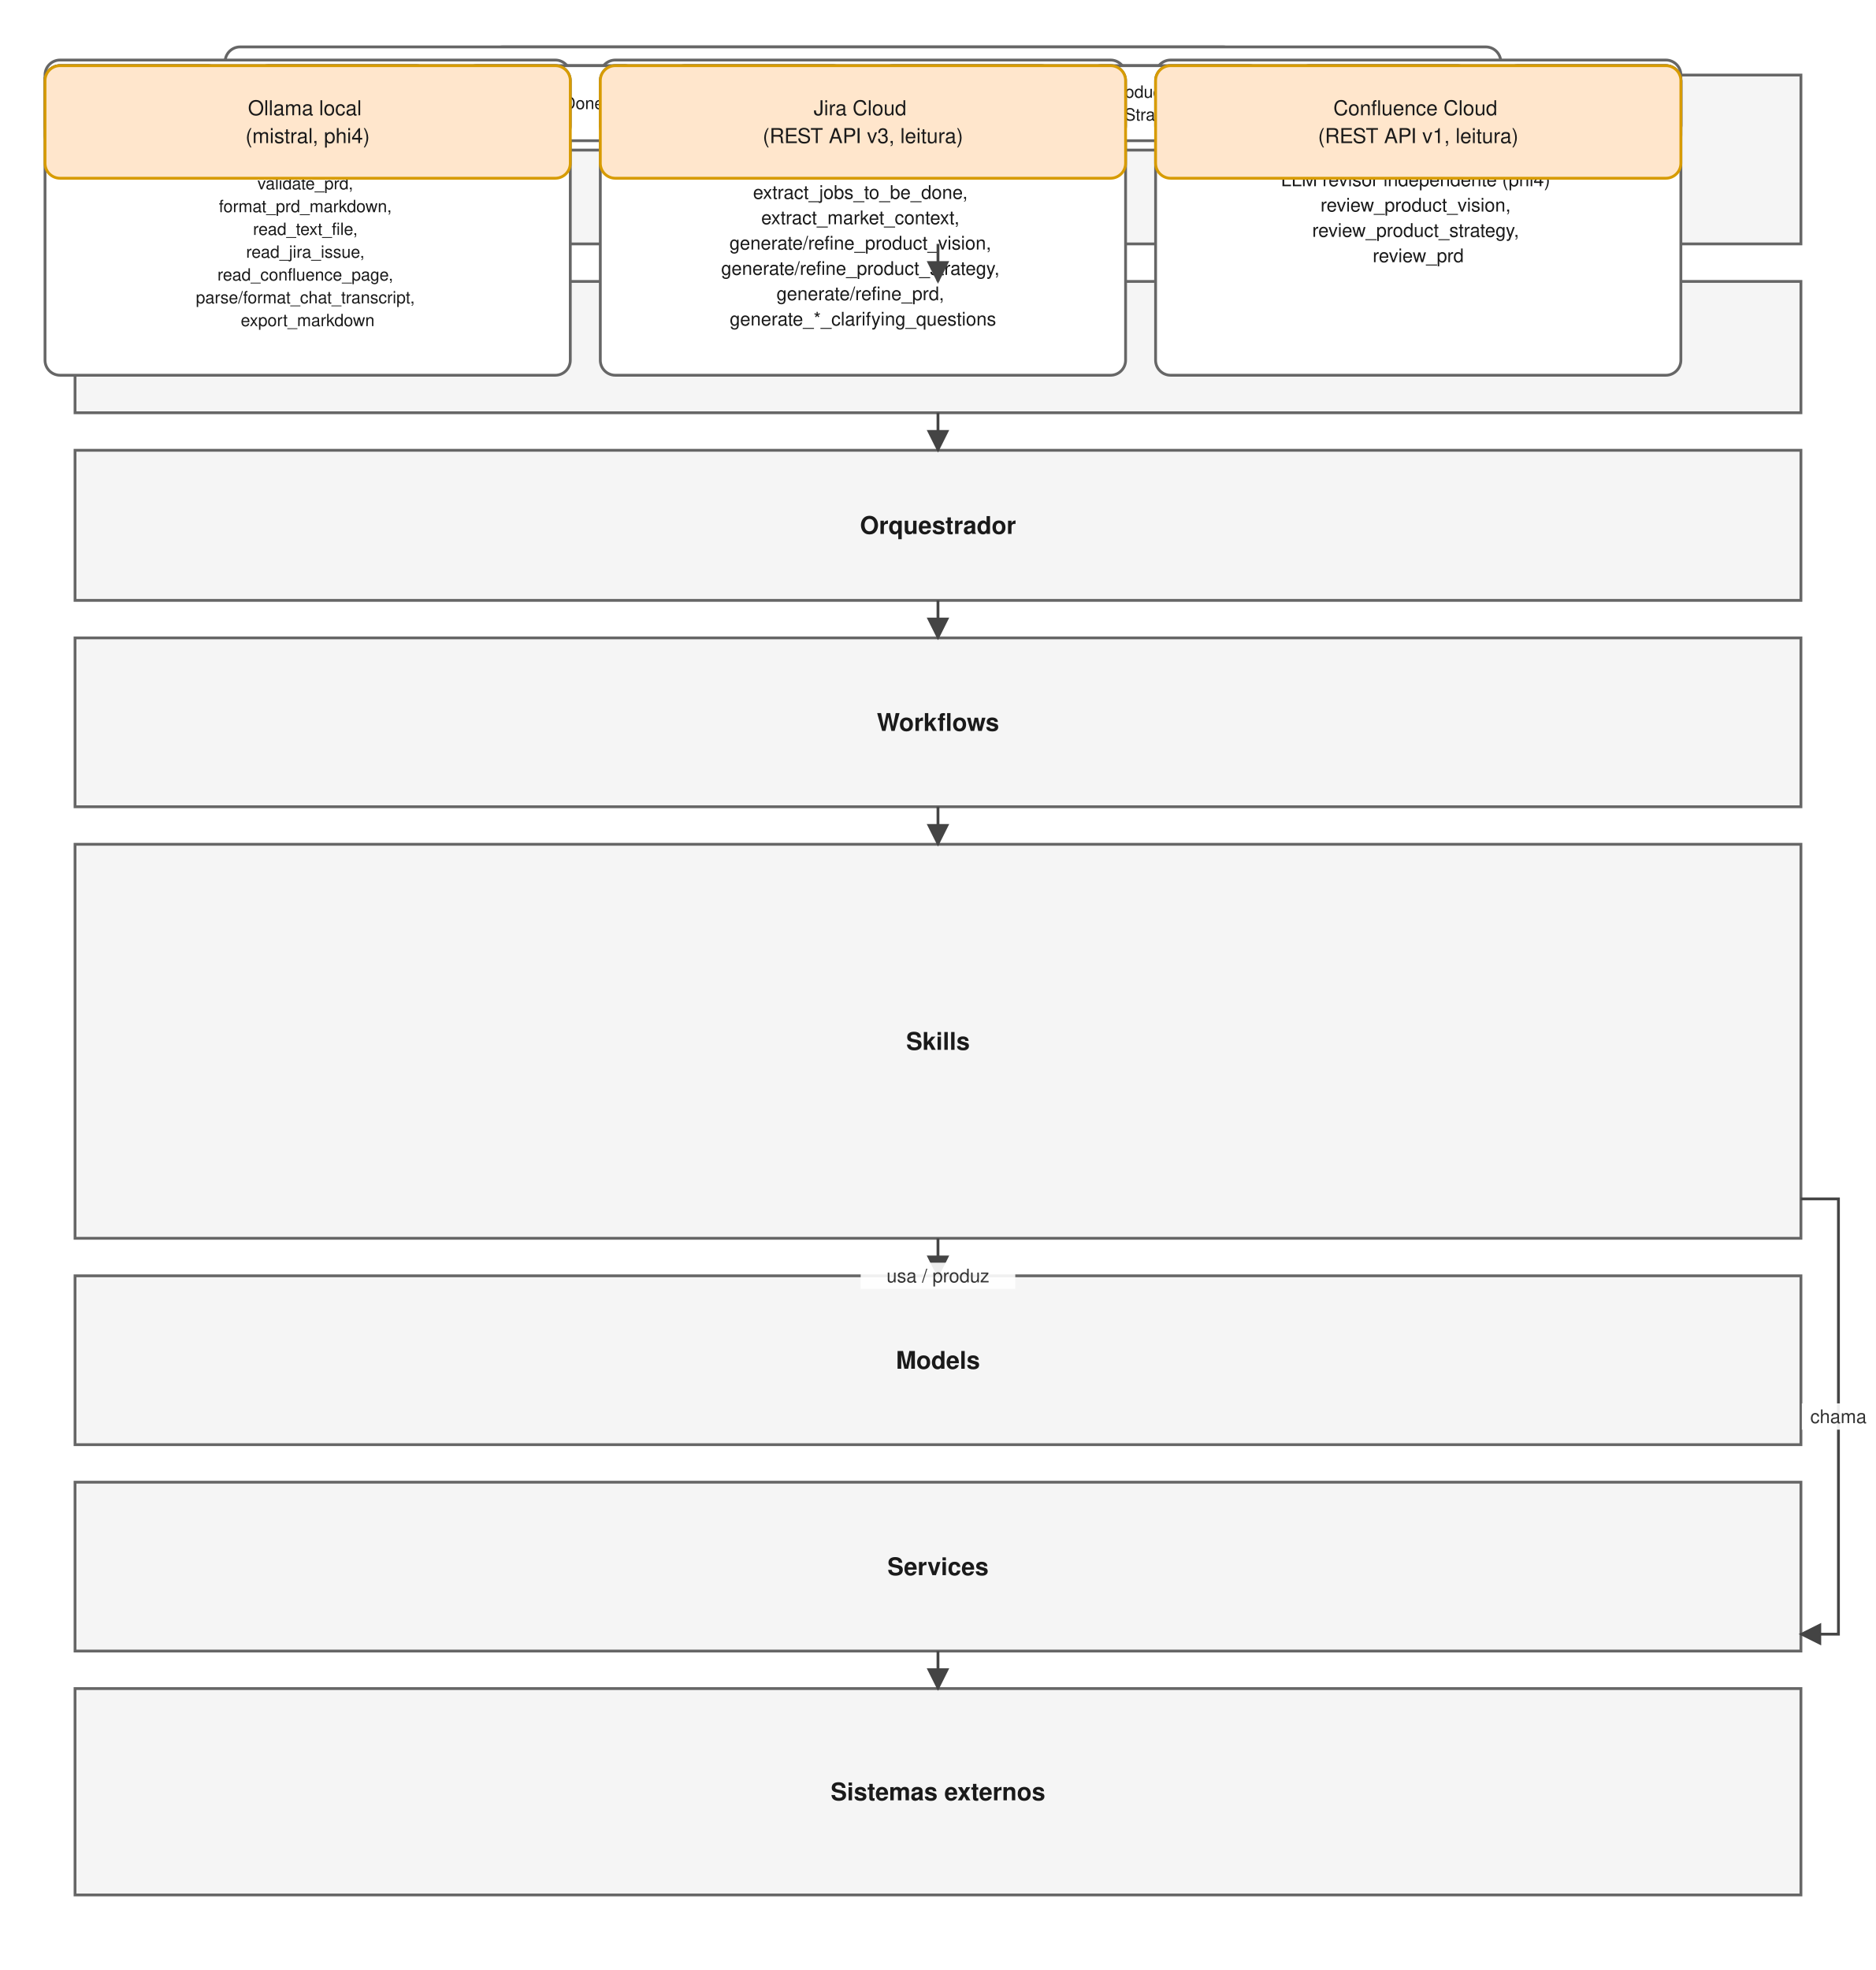
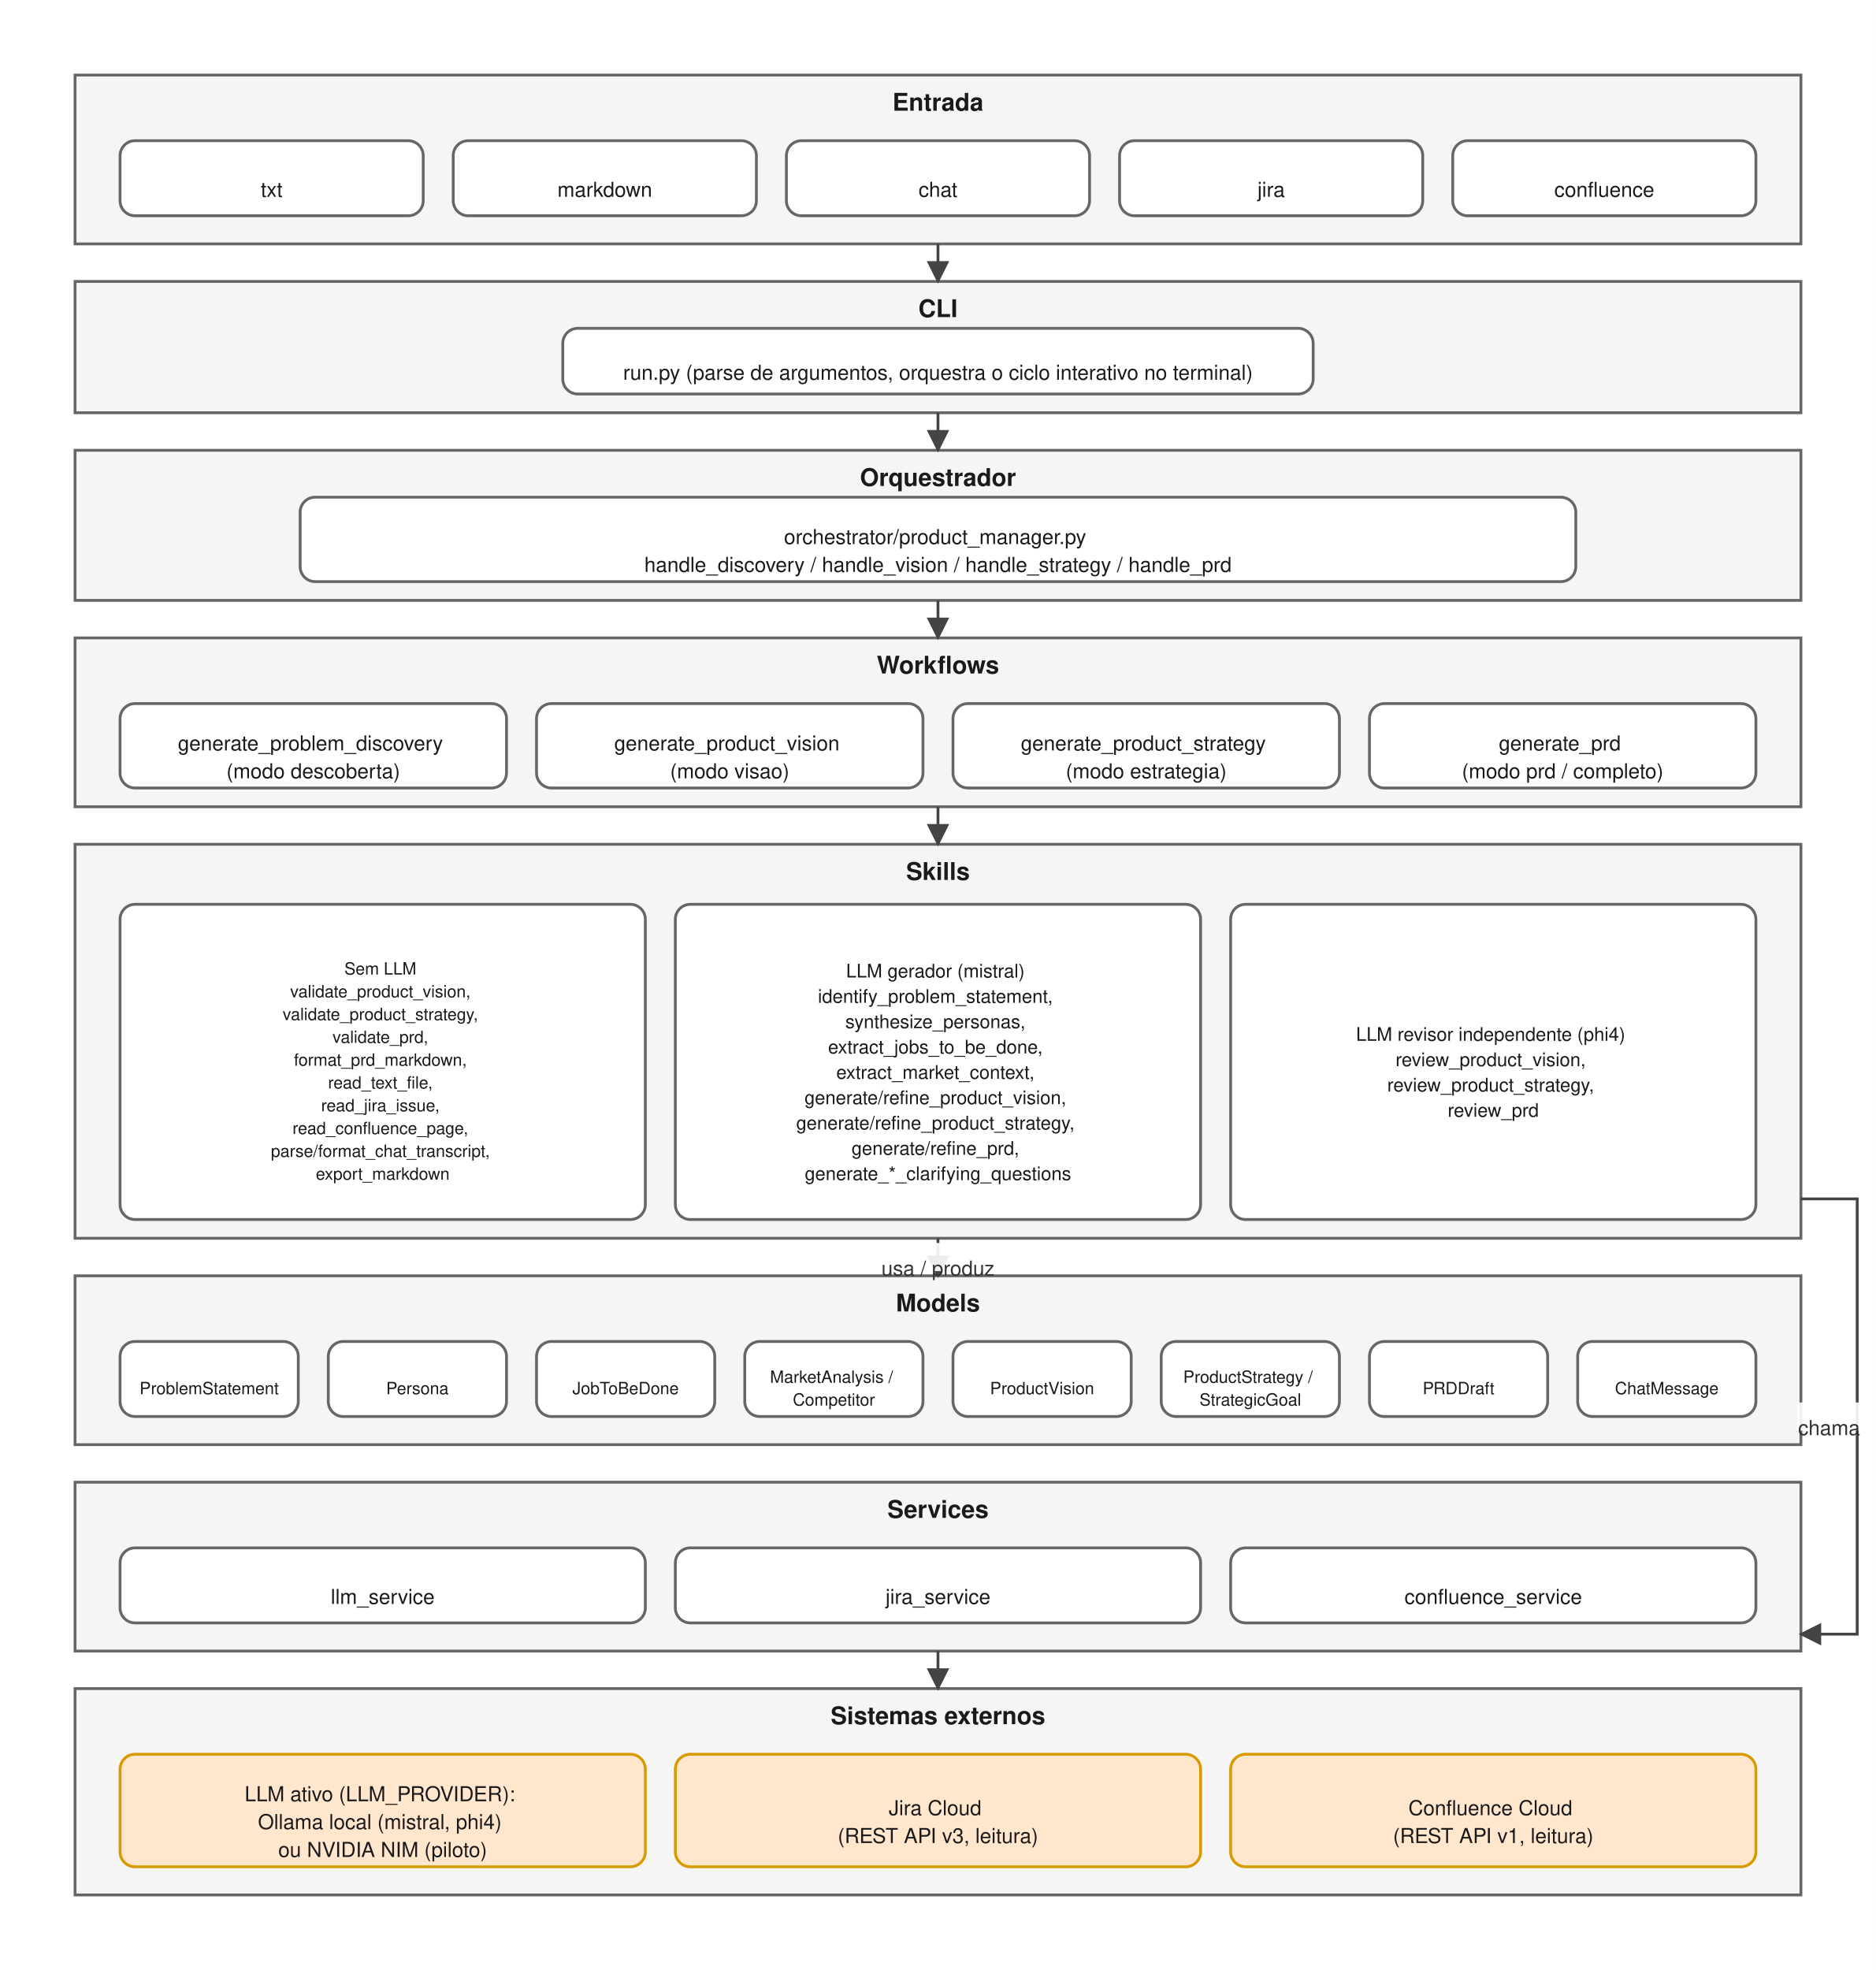
<svg xmlns="http://www.w3.org/2000/svg" viewBox="0 0 1000 1050" width="1000" height="1050">
  <rect x="0" y="0" width="1000" height="1050" fill="#ffffff" />
  <defs>
    <marker id="arrow" viewBox="0 0 10 10" refX="9" refY="5" markerWidth="8" markerHeight="8" orient="auto-start-reverse">
      <path d="M0,0 L10,5 L0,10 z" fill="#444444" />
    </marker>
  </defs>
-   <rect x="40" y="40" width="920" height="90" rx="0" ry="0" fill="#f5f5f5" stroke="#666666" stroke-width="1.5" />
-   <text x="500.0" y="89.55" text-anchor="middle" font-size="13" font-weight="bold" font-family="Helvetica,Arial,sans-serif" fill="#1a1a1a">
-     <tspan x="500.0" dy="0">Entrada</tspan>
+   <rect x="40.0" y="40.0" width="920.0" height="90.0" rx="0" ry="0" fill="#f5f5f5" stroke="#666666" stroke-width="1.5" />
+   <rect x="64.0" y="75.0" width="161.6" height="40.0" rx="8" ry="8" fill="#ffffff" stroke="#666666" stroke-width="1.5" />
+   <rect x="241.6" y="75.0" width="161.6" height="40.0" rx="8" ry="8" fill="#ffffff" stroke="#666666" stroke-width="1.5" />
+   <rect x="419.2" y="75.0" width="161.6" height="40.0" rx="8" ry="8" fill="#ffffff" stroke="#666666" stroke-width="1.5" />
+   <rect x="596.8" y="75.0" width="161.6" height="40.0" rx="8" ry="8" fill="#ffffff" stroke="#666666" stroke-width="1.5" />
+   <rect x="774.4" y="75.0" width="161.6" height="40.0" rx="8" ry="8" fill="#ffffff" stroke="#666666" stroke-width="1.5" />
+   <rect x="40.0" y="150.0" width="920.0" height="70.0" rx="0" ry="0" fill="#f5f5f5" stroke="#666666" stroke-width="1.5" />
+   <rect x="300.0" y="175.0" width="400.0" height="35.0" rx="8" ry="8" fill="#ffffff" stroke="#666666" stroke-width="1.5" />
+   <rect x="40.0" y="240.0" width="920.0" height="80.0" rx="0" ry="0" fill="#f5f5f5" stroke="#666666" stroke-width="1.5" />
+   <rect x="160.0" y="265.0" width="680.0" height="45.0" rx="8" ry="8" fill="#ffffff" stroke="#666666" stroke-width="1.5" />
+   <rect x="40.0" y="340.0" width="920.0" height="90.0" rx="0" ry="0" fill="#f5f5f5" stroke="#666666" stroke-width="1.5" />
+   <rect x="64.0" y="375.0" width="206.0" height="45.0" rx="8" ry="8" fill="#ffffff" stroke="#666666" stroke-width="1.5" />
+   <rect x="286.0" y="375.0" width="206.0" height="45.0" rx="8" ry="8" fill="#ffffff" stroke="#666666" stroke-width="1.5" />
+   <rect x="508.0" y="375.0" width="206.0" height="45.0" rx="8" ry="8" fill="#ffffff" stroke="#666666" stroke-width="1.5" />
+   <rect x="730.0" y="375.0" width="206.0" height="45.0" rx="8" ry="8" fill="#ffffff" stroke="#666666" stroke-width="1.5" />
+   <rect x="40.0" y="450.0" width="920.0" height="210.0" rx="0" ry="0" fill="#f5f5f5" stroke="#666666" stroke-width="1.5" />
+   <rect x="64.0" y="482.0" width="280.0" height="168.0" rx="8" ry="8" fill="#ffffff" stroke="#666666" stroke-width="1.5" />
+   <rect x="360.0" y="482.0" width="280.0" height="168.0" rx="8" ry="8" fill="#ffffff" stroke="#666666" stroke-width="1.5" />
+   <rect x="656.0" y="482.0" width="280.0" height="168.0" rx="8" ry="8" fill="#ffffff" stroke="#666666" stroke-width="1.5" />
+   <rect x="40.0" y="680.0" width="920.0" height="90.0" rx="0" ry="0" fill="#f5f5f5" stroke="#666666" stroke-width="1.5" />
+   <rect x="64.0" y="715.0" width="95.0" height="40.0" rx="8" ry="8" fill="#ffffff" stroke="#666666" stroke-width="1.5" />
+   <rect x="175.0" y="715.0" width="95.0" height="40.0" rx="8" ry="8" fill="#ffffff" stroke="#666666" stroke-width="1.5" />
+   <rect x="286.0" y="715.0" width="95.0" height="40.0" rx="8" ry="8" fill="#ffffff" stroke="#666666" stroke-width="1.5" />
+   <rect x="397.0" y="715.0" width="95.0" height="40.0" rx="8" ry="8" fill="#ffffff" stroke="#666666" stroke-width="1.5" />
+   <rect x="508.0" y="715.0" width="95.0" height="40.0" rx="8" ry="8" fill="#ffffff" stroke="#666666" stroke-width="1.5" />
+   <rect x="619.0" y="715.0" width="95.0" height="40.0" rx="8" ry="8" fill="#ffffff" stroke="#666666" stroke-width="1.5" />
+   <rect x="730.0" y="715.0" width="95.0" height="40.0" rx="8" ry="8" fill="#ffffff" stroke="#666666" stroke-width="1.5" />
+   <rect x="841.0" y="715.0" width="95.0" height="40.0" rx="8" ry="8" fill="#ffffff" stroke="#666666" stroke-width="1.5" />
+   <rect x="40.0" y="790.0" width="920.0" height="90.0" rx="0" ry="0" fill="#f5f5f5" stroke="#666666" stroke-width="1.5" />
+   <rect x="64.0" y="825.0" width="280.0" height="40.0" rx="8" ry="8" fill="#ffffff" stroke="#666666" stroke-width="1.5" />
+   <rect x="360.0" y="825.0" width="280.0" height="40.0" rx="8" ry="8" fill="#ffffff" stroke="#666666" stroke-width="1.5" />
+   <rect x="656.0" y="825.0" width="280.0" height="40.0" rx="8" ry="8" fill="#ffffff" stroke="#666666" stroke-width="1.5" />
+   <rect x="40.0" y="900.0" width="920.0" height="110.0" rx="0" ry="0" fill="#f5f5f5" stroke="#666666" stroke-width="1.5" />
+   <rect x="64.0" y="935.0" width="280.0" height="60.0" rx="8" ry="8" fill="#ffe6cc" stroke="#d79b00" stroke-width="1.5" />
+   <rect x="360.0" y="935.0" width="280.0" height="60.0" rx="8" ry="8" fill="#ffe6cc" stroke="#d79b00" stroke-width="1.5" />
+   <rect x="656.0" y="935.0" width="280.0" height="60.0" rx="8" ry="8" fill="#ffe6cc" stroke="#d79b00" stroke-width="1.5" />
+   <text x="500.0" y="59.00" text-anchor="middle" font-size="13" font-weight="bold" font-family="Helvetica,Arial,sans-serif" fill="#1a1a1a">Entrada</text>
+   <text x="144.8" y="104.90" text-anchor="middle" font-size="11" font-family="Helvetica,Arial,sans-serif" fill="#1a1a1a">
+     <tspan x="144.8" dy="0.00">txt</tspan>
  </text>
-   <rect x="24.0" y="35" width="161.6" height="40" rx="8" ry="8" fill="#ffffff" stroke="#666666" stroke-width="1.5" />
-   <text x="104.8" y="58.85" text-anchor="middle" font-size="11" font-family="Helvetica,Arial,sans-serif" fill="#1a1a1a">
-     <tspan x="104.8" dy="0">txt</tspan>
+   <text x="322.4" y="104.90" text-anchor="middle" font-size="11" font-family="Helvetica,Arial,sans-serif" fill="#1a1a1a">
+     <tspan x="322.4" dy="0.00">markdown</tspan>
  </text>
-   <rect x="201.6" y="35" width="161.6" height="40" rx="8" ry="8" fill="#ffffff" stroke="#666666" stroke-width="1.5" />
-   <text x="282.4" y="58.85" text-anchor="middle" font-size="11" font-family="Helvetica,Arial,sans-serif" fill="#1a1a1a">
-     <tspan x="282.4" dy="0">markdown</tspan>
+   <text x="500.0" y="104.90" text-anchor="middle" font-size="11" font-family="Helvetica,Arial,sans-serif" fill="#1a1a1a">
+     <tspan x="500.0" dy="0.00">chat</tspan>
  </text>
-   <rect x="379.2" y="35" width="161.6" height="40" rx="8" ry="8" fill="#ffffff" stroke="#666666" stroke-width="1.5" />
-   <text x="460.0" y="58.85" text-anchor="middle" font-size="11" font-family="Helvetica,Arial,sans-serif" fill="#1a1a1a">
-     <tspan x="460.0" dy="0">chat</tspan>
+   <text x="677.6" y="104.90" text-anchor="middle" font-size="11" font-family="Helvetica,Arial,sans-serif" fill="#1a1a1a">
+     <tspan x="677.6" dy="0.00">jira</tspan>
  </text>
-   <rect x="556.8" y="35" width="161.6" height="40" rx="8" ry="8" fill="#ffffff" stroke="#666666" stroke-width="1.5" />
-   <text x="637.6" y="58.85" text-anchor="middle" font-size="11" font-family="Helvetica,Arial,sans-serif" fill="#1a1a1a">
-     <tspan x="637.6" dy="0">jira</tspan>
+   <text x="855.2" y="104.90" text-anchor="middle" font-size="11" font-family="Helvetica,Arial,sans-serif" fill="#1a1a1a">
+     <tspan x="855.2" dy="0.00">confluence</tspan>
  </text>
-   <rect x="734.4" y="35" width="161.6" height="40" rx="8" ry="8" fill="#ffffff" stroke="#666666" stroke-width="1.5" />
-   <text x="815.2" y="58.85" text-anchor="middle" font-size="11" font-family="Helvetica,Arial,sans-serif" fill="#1a1a1a">
-     <tspan x="815.2" dy="0">confluence</tspan>
+   <text x="500.0" y="169.00" text-anchor="middle" font-size="13" font-weight="bold" font-family="Helvetica,Arial,sans-serif" fill="#1a1a1a">CLI</text>
+   <text x="500.0" y="202.40" text-anchor="middle" font-size="11" font-family="Helvetica,Arial,sans-serif" fill="#1a1a1a">
+     <tspan x="500.0" dy="0.00">run.py (parse de argumentos, orquestra o ciclo interativo no terminal)</tspan>
  </text>
-   <rect x="40" y="150" width="920" height="70" rx="0" ry="0" fill="#f5f5f5" stroke="#666666" stroke-width="1.5" />
-   <text x="500.0" y="189.55" text-anchor="middle" font-size="13" font-weight="bold" font-family="Helvetica,Arial,sans-serif" fill="#1a1a1a">
-     <tspan x="500.0" dy="0">CLI</tspan>
+   <text x="500.0" y="259.00" text-anchor="middle" font-size="13" font-weight="bold" font-family="Helvetica,Arial,sans-serif" fill="#1a1a1a">Orquestrador</text>
+   <text x="500.0" y="289.97" text-anchor="middle" font-size="11" font-family="Helvetica,Arial,sans-serif" fill="#1a1a1a">
+     <tspan x="500.0" dy="0.00">orchestrator/product_manager.py</tspan>
+     <tspan x="500.0" dy="14.85">handle_discovery / handle_vision / handle_strategy / handle_prd</tspan>
  </text>
-   <rect x="260" y="25" width="400" height="35" rx="8" ry="8" fill="#ffffff" stroke="#666666" stroke-width="1.5" />
-   <text x="460.0" y="46.35" text-anchor="middle" font-size="11" font-family="Helvetica,Arial,sans-serif" fill="#1a1a1a">
-     <tspan x="460.0" dy="0">run.py (parse de argumentos, orquestra o ciclo interativo no terminal)</tspan>
+   <text x="500.0" y="359.00" text-anchor="middle" font-size="13" font-weight="bold" font-family="Helvetica,Arial,sans-serif" fill="#1a1a1a">Workflows</text>
+   <text x="167.0" y="399.97" text-anchor="middle" font-size="11" font-family="Helvetica,Arial,sans-serif" fill="#1a1a1a">
+     <tspan x="167.0" dy="0.00">generate_problem_discovery</tspan>
+     <tspan x="167.0" dy="14.85">(modo descoberta)</tspan>
  </text>
-   <rect x="40" y="240" width="920" height="80" rx="0" ry="0" fill="#f5f5f5" stroke="#666666" stroke-width="1.5" />
-   <text x="500.0" y="284.55" text-anchor="middle" font-size="13" font-weight="bold" font-family="Helvetica,Arial,sans-serif" fill="#1a1a1a">
-     <tspan x="500.0" dy="0">Orquestrador</tspan>
+   <text x="389.0" y="399.97" text-anchor="middle" font-size="11" font-family="Helvetica,Arial,sans-serif" fill="#1a1a1a">
+     <tspan x="389.0" dy="0.00">generate_product_vision</tspan>
+     <tspan x="389.0" dy="14.85">(modo visao)</tspan>
  </text>
-   <rect x="120" y="25" width="680" height="45" rx="8" ry="8" fill="#ffffff" stroke="#666666" stroke-width="1.5" />
-   <text x="460.0" y="43.925" text-anchor="middle" font-size="11" font-family="Helvetica,Arial,sans-serif" fill="#1a1a1a">
-     <tspan x="460.0" dy="0">orchestrator/product_manager.py</tspan>
-     <tspan x="460.0" dy="14.85">handle_discovery / handle_vision / handle_strategy / handle_prd</tspan>
+   <text x="611.0" y="399.97" text-anchor="middle" font-size="11" font-family="Helvetica,Arial,sans-serif" fill="#1a1a1a">
+     <tspan x="611.0" dy="0.00">generate_product_strategy</tspan>
+     <tspan x="611.0" dy="14.85">(modo estrategia)</tspan>
  </text>
-   <rect x="40" y="340" width="920" height="90" rx="0" ry="0" fill="#f5f5f5" stroke="#666666" stroke-width="1.5" />
-   <text x="500.0" y="389.55" text-anchor="middle" font-size="13" font-weight="bold" font-family="Helvetica,Arial,sans-serif" fill="#1a1a1a">
-     <tspan x="500.0" dy="0">Workflows</tspan>
+   <text x="833.0" y="399.97" text-anchor="middle" font-size="11" font-family="Helvetica,Arial,sans-serif" fill="#1a1a1a">
+     <tspan x="833.0" dy="0.00">generate_prd</tspan>
+     <tspan x="833.0" dy="14.85">(modo prd / completo)</tspan>
  </text>
-   <rect x="24.0" y="35" width="206.0" height="45" rx="8" ry="8" fill="#ffffff" stroke="#666666" stroke-width="1.5" />
-   <text x="127.0" y="53.925" text-anchor="middle" font-size="11" font-family="Helvetica,Arial,sans-serif" fill="#1a1a1a">
-     <tspan x="127.0" dy="0">generate_problem_discovery</tspan>
-     <tspan x="127.0" dy="14.85">(modo descoberta)</tspan>
+   <text x="500.0" y="469.00" text-anchor="middle" font-size="13" font-weight="bold" font-family="Helvetica,Arial,sans-serif" fill="#1a1a1a">Skills</text>
+   <text x="204.0" y="519.42" text-anchor="middle" font-size="9" font-family="Helvetica,Arial,sans-serif" fill="#1a1a1a">
+     <tspan x="204.0" dy="0.00">Sem LLM</tspan>
+     <tspan x="204.0" dy="12.15">validate_product_vision,</tspan>
+     <tspan x="204.0" dy="12.15">validate_product_strategy,</tspan>
+     <tspan x="204.0" dy="12.15">validate_prd,</tspan>
+     <tspan x="204.0" dy="12.15">format_prd_markdown,</tspan>
+     <tspan x="204.0" dy="12.15">read_text_file,</tspan>
+     <tspan x="204.0" dy="12.15">read_jira_issue,</tspan>
+     <tspan x="204.0" dy="12.15">read_confluence_page,</tspan>
+     <tspan x="204.0" dy="12.15">parse/format_chat_transcript,</tspan>
+     <tspan x="204.0" dy="12.15">export_markdown</tspan>
  </text>
-   <rect x="246.0" y="35" width="206.0" height="45" rx="8" ry="8" fill="#ffffff" stroke="#666666" stroke-width="1.5" />
-   <text x="349.0" y="53.925" text-anchor="middle" font-size="11" font-family="Helvetica,Arial,sans-serif" fill="#1a1a1a">
-     <tspan x="349.0" dy="0">generate_product_vision</tspan>
-     <tspan x="349.0" dy="14.85">(modo visao)</tspan>
+   <text x="500.0" y="521.00" text-anchor="middle" font-size="10" font-family="Helvetica,Arial,sans-serif" fill="#1a1a1a">
+     <tspan x="500.0" dy="0.00">LLM gerador (mistral)</tspan>
+     <tspan x="500.0" dy="13.50">identify_problem_statement,</tspan>
+     <tspan x="500.0" dy="13.50">synthesize_personas,</tspan>
+     <tspan x="500.0" dy="13.50">extract_jobs_to_be_done,</tspan>
+     <tspan x="500.0" dy="13.50">extract_market_context,</tspan>
+     <tspan x="500.0" dy="13.50">generate/refine_product_vision,</tspan>
+     <tspan x="500.0" dy="13.50">generate/refine_product_strategy,</tspan>
+     <tspan x="500.0" dy="13.50">generate/refine_prd,</tspan>
+     <tspan x="500.0" dy="13.50">generate_*_clarifying_questions</tspan>
  </text>
-   <rect x="468.0" y="35" width="206.0" height="45" rx="8" ry="8" fill="#ffffff" stroke="#666666" stroke-width="1.5" />
-   <text x="571.0" y="53.925" text-anchor="middle" font-size="11" font-family="Helvetica,Arial,sans-serif" fill="#1a1a1a">
-     <tspan x="571.0" dy="0">generate_product_strategy</tspan>
-     <tspan x="571.0" dy="14.85">(modo estrategia)</tspan>
+   <text x="796.0" y="554.75" text-anchor="middle" font-size="10" font-family="Helvetica,Arial,sans-serif" fill="#1a1a1a">
+     <tspan x="796.0" dy="0.00">LLM revisor independente (phi4)</tspan>
+     <tspan x="796.0" dy="13.50">review_product_vision,</tspan>
+     <tspan x="796.0" dy="13.50">review_product_strategy,</tspan>
+     <tspan x="796.0" dy="13.50">review_prd</tspan>
  </text>
-   <rect x="690.0" y="35" width="206.0" height="45" rx="8" ry="8" fill="#ffffff" stroke="#666666" stroke-width="1.5" />
-   <text x="793.0" y="53.925" text-anchor="middle" font-size="11" font-family="Helvetica,Arial,sans-serif" fill="#1a1a1a">
-     <tspan x="793.0" dy="0">generate_prd</tspan>
-     <tspan x="793.0" dy="14.85">(modo prd / completo)</tspan>
+   <text x="500.0" y="699.00" text-anchor="middle" font-size="13" font-weight="bold" font-family="Helvetica,Arial,sans-serif" fill="#1a1a1a">Models</text>
+   <text x="111.5" y="743.10" text-anchor="middle" font-size="9" font-family="Helvetica,Arial,sans-serif" fill="#1a1a1a">
+     <tspan x="111.5" dy="0.00">ProblemStatement</tspan>
  </text>
-   <rect x="40" y="450" width="920" height="210" rx="0" ry="0" fill="#f5f5f5" stroke="#666666" stroke-width="1.5" />
-   <text x="500.0" y="559.55" text-anchor="middle" font-size="13" font-weight="bold" font-family="Helvetica,Arial,sans-serif" fill="#1a1a1a">
-     <tspan x="500.0" dy="0">Skills</tspan>
+   <text x="222.5" y="743.10" text-anchor="middle" font-size="9" font-family="Helvetica,Arial,sans-serif" fill="#1a1a1a">
+     <tspan x="222.5" dy="0.00">Persona</tspan>
  </text>
-   <rect x="24" y="32" width="280" height="168" rx="8" ry="8" fill="#ffffff" stroke="#666666" stroke-width="1.5" />
-   <text x="164.0" y="64.475" text-anchor="middle" font-size="9" font-family="Helvetica,Arial,sans-serif" fill="#1a1a1a">
-     <tspan x="164.0" dy="0">Sem LLM</tspan>
-     <tspan x="164.0" dy="12.15">validate_product_vision,</tspan>
-     <tspan x="164.0" dy="12.15">validate_product_strategy,</tspan>
-     <tspan x="164.0" dy="12.15">validate_prd,</tspan>
-     <tspan x="164.0" dy="12.15">format_prd_markdown,</tspan>
-     <tspan x="164.0" dy="12.15">read_text_file,</tspan>
-     <tspan x="164.0" dy="12.15">read_jira_issue,</tspan>
-     <tspan x="164.0" dy="12.15">read_confluence_page,</tspan>
-     <tspan x="164.0" dy="12.15">parse/format_chat_transcript,</tspan>
-     <tspan x="164.0" dy="12.15">export_markdown</tspan>
+   <text x="333.5" y="743.10" text-anchor="middle" font-size="9" font-family="Helvetica,Arial,sans-serif" fill="#1a1a1a">
+     <tspan x="333.5" dy="0.00">JobToBeDone</tspan>
  </text>
-   <rect x="320" y="32" width="280" height="168" rx="8" ry="8" fill="#ffffff" stroke="#666666" stroke-width="1.5" />
-   <text x="460.0" y="65.5" text-anchor="middle" font-size="10" font-family="Helvetica,Arial,sans-serif" fill="#1a1a1a">
-     <tspan x="460.0" dy="0">LLM gerador (mistral)</tspan>
-     <tspan x="460.0" dy="13.5">identify_problem_statement,</tspan>
-     <tspan x="460.0" dy="13.5">synthesize_personas,</tspan>
-     <tspan x="460.0" dy="13.5">extract_jobs_to_be_done,</tspan>
-     <tspan x="460.0" dy="13.5">extract_market_context,</tspan>
-     <tspan x="460.0" dy="13.5">generate/refine_product_vision,</tspan>
-     <tspan x="460.0" dy="13.5">generate/refine_product_strategy,</tspan>
-     <tspan x="460.0" dy="13.5">generate/refine_prd,</tspan>
-     <tspan x="460.0" dy="13.5">generate_*_clarifying_questions</tspan>
+   <text x="444.5" y="737.02" text-anchor="middle" font-size="9" font-family="Helvetica,Arial,sans-serif" fill="#1a1a1a">
+     <tspan x="444.5" dy="0.00">MarketAnalysis /</tspan>
+     <tspan x="444.5" dy="12.15">Competitor</tspan>
  </text>
-   <rect x="616" y="32" width="280" height="168" rx="8" ry="8" fill="#ffffff" stroke="#666666" stroke-width="1.5" />
-   <text x="756.0" y="99.25" text-anchor="middle" font-size="10" font-family="Helvetica,Arial,sans-serif" fill="#1a1a1a">
-     <tspan x="756.0" dy="0">LLM revisor independente (phi4)</tspan>
-     <tspan x="756.0" dy="13.5">review_product_vision,</tspan>
-     <tspan x="756.0" dy="13.5">review_product_strategy,</tspan>
-     <tspan x="756.0" dy="13.5">review_prd</tspan>
+   <text x="555.5" y="743.10" text-anchor="middle" font-size="9" font-family="Helvetica,Arial,sans-serif" fill="#1a1a1a">
+     <tspan x="555.5" dy="0.00">ProductVision</tspan>
  </text>
-   <rect x="40" y="680" width="920" height="90" rx="0" ry="0" fill="#f5f5f5" stroke="#666666" stroke-width="1.5" />
-   <text x="500.0" y="729.55" text-anchor="middle" font-size="13" font-weight="bold" font-family="Helvetica,Arial,sans-serif" fill="#1a1a1a">
-     <tspan x="500.0" dy="0">Models</tspan>
+   <text x="666.5" y="737.02" text-anchor="middle" font-size="9" font-family="Helvetica,Arial,sans-serif" fill="#1a1a1a">
+     <tspan x="666.5" dy="0.00">ProductStrategy /</tspan>
+     <tspan x="666.5" dy="12.15">StrategicGoal</tspan>
  </text>
-   <rect x="24.0" y="35" width="95.0" height="40" rx="8" ry="8" fill="#ffffff" stroke="#666666" stroke-width="1.5" />
-   <text x="71.5" y="58.15" text-anchor="middle" font-size="9" font-family="Helvetica,Arial,sans-serif" fill="#1a1a1a">
-     <tspan x="71.5" dy="0">ProblemStatement</tspan>
+   <text x="777.5" y="743.10" text-anchor="middle" font-size="9" font-family="Helvetica,Arial,sans-serif" fill="#1a1a1a">
+     <tspan x="777.5" dy="0.00">PRDDraft</tspan>
  </text>
-   <rect x="135.0" y="35" width="95.0" height="40" rx="8" ry="8" fill="#ffffff" stroke="#666666" stroke-width="1.5" />
-   <text x="182.5" y="58.15" text-anchor="middle" font-size="9" font-family="Helvetica,Arial,sans-serif" fill="#1a1a1a">
-     <tspan x="182.5" dy="0">Persona</tspan>
+   <text x="888.5" y="743.10" text-anchor="middle" font-size="9" font-family="Helvetica,Arial,sans-serif" fill="#1a1a1a">
+     <tspan x="888.5" dy="0.00">ChatMessage</tspan>
  </text>
-   <rect x="246.0" y="35" width="95.0" height="40" rx="8" ry="8" fill="#ffffff" stroke="#666666" stroke-width="1.5" />
-   <text x="293.5" y="58.15" text-anchor="middle" font-size="9" font-family="Helvetica,Arial,sans-serif" fill="#1a1a1a">
-     <tspan x="293.5" dy="0">JobToBeDone</tspan>
+   <text x="500.0" y="809.00" text-anchor="middle" font-size="13" font-weight="bold" font-family="Helvetica,Arial,sans-serif" fill="#1a1a1a">Services</text>
+   <text x="204.0" y="854.90" text-anchor="middle" font-size="11" font-family="Helvetica,Arial,sans-serif" fill="#1a1a1a">
+     <tspan x="204.0" dy="0.00">llm_service</tspan>
  </text>
-   <rect x="357.0" y="35" width="95.0" height="40" rx="8" ry="8" fill="#ffffff" stroke="#666666" stroke-width="1.5" />
-   <text x="404.5" y="52.075" text-anchor="middle" font-size="9" font-family="Helvetica,Arial,sans-serif" fill="#1a1a1a">
-     <tspan x="404.5" dy="0">MarketAnalysis /</tspan>
-     <tspan x="404.5" dy="12.15">Competitor</tspan>
+   <text x="500.0" y="854.90" text-anchor="middle" font-size="11" font-family="Helvetica,Arial,sans-serif" fill="#1a1a1a">
+     <tspan x="500.0" dy="0.00">jira_service</tspan>
  </text>
-   <rect x="468.0" y="35" width="95.0" height="40" rx="8" ry="8" fill="#ffffff" stroke="#666666" stroke-width="1.5" />
-   <text x="515.5" y="58.15" text-anchor="middle" font-size="9" font-family="Helvetica,Arial,sans-serif" fill="#1a1a1a">
-     <tspan x="515.5" dy="0">ProductVision</tspan>
+   <text x="796.0" y="854.90" text-anchor="middle" font-size="11" font-family="Helvetica,Arial,sans-serif" fill="#1a1a1a">
+     <tspan x="796.0" dy="0.00">confluence_service</tspan>
  </text>
-   <rect x="579.0" y="35" width="95.0" height="40" rx="8" ry="8" fill="#ffffff" stroke="#666666" stroke-width="1.5" />
-   <text x="626.5" y="52.075" text-anchor="middle" font-size="9" font-family="Helvetica,Arial,sans-serif" fill="#1a1a1a">
-     <tspan x="626.5" dy="0">ProductStrategy /</tspan>
-     <tspan x="626.5" dy="12.15">StrategicGoal</tspan>
+   <text x="500.0" y="919.00" text-anchor="middle" font-size="13" font-weight="bold" font-family="Helvetica,Arial,sans-serif" fill="#1a1a1a">Sistemas externos</text>
+   <text x="204.0" y="960.05" text-anchor="middle" font-size="11" font-family="Helvetica,Arial,sans-serif" fill="#1a1a1a">
+     <tspan x="204.0" dy="0.00">LLM ativo (LLM_PROVIDER):</tspan>
+     <tspan x="204.0" dy="14.85">Ollama local (mistral, phi4)</tspan>
+     <tspan x="204.0" dy="14.85">ou NVIDIA NIM (piloto)</tspan>
  </text>
-   <rect x="690.0" y="35" width="95.0" height="40" rx="8" ry="8" fill="#ffffff" stroke="#666666" stroke-width="1.5" />
-   <text x="737.5" y="58.15" text-anchor="middle" font-size="9" font-family="Helvetica,Arial,sans-serif" fill="#1a1a1a">
-     <tspan x="737.5" dy="0">PRDDraft</tspan>
+   <text x="500.0" y="967.48" text-anchor="middle" font-size="11" font-family="Helvetica,Arial,sans-serif" fill="#1a1a1a">
+     <tspan x="500.0" dy="0.00">Jira Cloud</tspan>
+     <tspan x="500.0" dy="14.85">(REST API v3, leitura)</tspan>
  </text>
-   <rect x="801.0" y="35" width="95.0" height="40" rx="8" ry="8" fill="#ffffff" stroke="#666666" stroke-width="1.5" />
-   <text x="848.5" y="58.15" text-anchor="middle" font-size="9" font-family="Helvetica,Arial,sans-serif" fill="#1a1a1a">
-     <tspan x="848.5" dy="0">ChatMessage</tspan>
+   <text x="796.0" y="967.48" text-anchor="middle" font-size="11" font-family="Helvetica,Arial,sans-serif" fill="#1a1a1a">
+     <tspan x="796.0" dy="0.00">Confluence Cloud</tspan>
+     <tspan x="796.0" dy="14.85">(REST API v1, leitura)</tspan>
  </text>
-   <rect x="40" y="790" width="920" height="90" rx="0" ry="0" fill="#f5f5f5" stroke="#666666" stroke-width="1.5" />
-   <text x="500.0" y="839.55" text-anchor="middle" font-size="13" font-weight="bold" font-family="Helvetica,Arial,sans-serif" fill="#1a1a1a">
-     <tspan x="500.0" dy="0">Services</tspan>
+   <path d="M500.0,130.0 L500.0,150.0" fill="none" stroke="#444444" stroke-width="1.5" marker-end="url(#arrow)" />
+   <path d="M500.0,220.0 L500.0,240.0" fill="none" stroke="#444444" stroke-width="1.5" marker-end="url(#arrow)" />
+   <path d="M500.0,320.0 L500.0,340.0" fill="none" stroke="#444444" stroke-width="1.5" marker-end="url(#arrow)" />
+   <path d="M500.0,430.0 L500.0,450.0" fill="none" stroke="#444444" stroke-width="1.5" marker-end="url(#arrow)" />
+   <path d="M500.0,660.0 L500.0,680.0" fill="none" stroke="#444444" stroke-width="1.5" marker-end="url(#arrow)" />
+   <rect x="459.1" y="662.5" width="81.8" height="15" fill="#ffffff" opacity="0.9" />
+   <text x="500.0" y="679.90" text-anchor="middle" font-size="11" font-family="Helvetica,Arial,sans-serif" fill="#333333">
+     <tspan x="500.0" dy="0.00">usa / produz</tspan>
  </text>
-   <rect x="24.0" y="35" width="280.0" height="40" rx="8" ry="8" fill="#ffffff" stroke="#666666" stroke-width="1.5" />
-   <text x="164.0" y="58.85" text-anchor="middle" font-size="11" font-family="Helvetica,Arial,sans-serif" fill="#1a1a1a">
-     <tspan x="164.0" dy="0">llm_service</tspan>
-   </text>
-   <rect x="320.0" y="35" width="280.0" height="40" rx="8" ry="8" fill="#ffffff" stroke="#666666" stroke-width="1.5" />
-   <text x="460.0" y="58.85" text-anchor="middle" font-size="11" font-family="Helvetica,Arial,sans-serif" fill="#1a1a1a">
-     <tspan x="460.0" dy="0">jira_service</tspan>
-   </text>
-   <rect x="616.0" y="35" width="280.0" height="40" rx="8" ry="8" fill="#ffffff" stroke="#666666" stroke-width="1.5" />
-   <text x="756.0" y="58.85" text-anchor="middle" font-size="11" font-family="Helvetica,Arial,sans-serif" fill="#1a1a1a">
-     <tspan x="756.0" dy="0">confluence_service</tspan>
-   </text>
-   <rect x="40" y="900" width="920" height="110" rx="0" ry="0" fill="#f5f5f5" stroke="#666666" stroke-width="1.5" />
-   <text x="500.0" y="959.55" text-anchor="middle" font-size="13" font-weight="bold" font-family="Helvetica,Arial,sans-serif" fill="#1a1a1a">
-     <tspan x="500.0" dy="0">Sistemas externos</tspan>
-   </text>
-   <rect x="24" y="35" width="280" height="60" rx="8" ry="8" fill="#ffe6cc" stroke="#d79b00" stroke-width="1.5" />
-   <text x="164.0" y="61.425" text-anchor="middle" font-size="11" font-family="Helvetica,Arial,sans-serif" fill="#1a1a1a">
-     <tspan x="164.0" dy="0">Ollama local</tspan>
-     <tspan x="164.0" dy="14.85">(mistral, phi4)</tspan>
-   </text>
-   <rect x="320" y="35" width="280" height="60" rx="8" ry="8" fill="#ffe6cc" stroke="#d79b00" stroke-width="1.5" />
-   <text x="460.0" y="61.425" text-anchor="middle" font-size="11" font-family="Helvetica,Arial,sans-serif" fill="#1a1a1a">
-     <tspan x="460.0" dy="0">Jira Cloud</tspan>
-     <tspan x="460.0" dy="14.85">(REST API v3, leitura)</tspan>
-   </text>
-   <rect x="616" y="35" width="280" height="60" rx="8" ry="8" fill="#ffe6cc" stroke="#d79b00" stroke-width="1.5" />
-   <text x="756.0" y="61.425" text-anchor="middle" font-size="11" font-family="Helvetica,Arial,sans-serif" fill="#1a1a1a">
-     <tspan x="756.0" dy="0">Confluence Cloud</tspan>
-     <tspan x="756.0" dy="14.85">(REST API v1, leitura)</tspan>
-   </text>
-   <path d="M500.0,130 L500.0,150" fill="none" stroke="#444444" stroke-width="1.5" marker-end="url(#arrow)" />
-   <path d="M500.0,220 L500.0,240" fill="none" stroke="#444444" stroke-width="1.5" marker-end="url(#arrow)" />
-   <path d="M500.0,320 L500.0,340" fill="none" stroke="#444444" stroke-width="1.5" marker-end="url(#arrow)" />
-   <path d="M500.0,430 L500.0,450" fill="none" stroke="#444444" stroke-width="1.5" marker-end="url(#arrow)" />
-   <path d="M500.0,660 L500.0,680" fill="none" stroke="#444444" stroke-width="1.5" marker-end="url(#arrow)" />
-   <rect x="458.8" y="673.0" width="82.4" height="14.0" fill="#ffffff" opacity="0.9" />
-   <text x="500.0" y="683.5" text-anchor="middle" font-size="10" font-family="Helvetica,Arial,sans-serif" fill="#333333">
-     <tspan x="500.0" dy="0">usa / produz</tspan>
-   </text>
-   <path d="M500.0,880 L500.0,900" fill="none" stroke="#444444" stroke-width="1.5" marker-end="url(#arrow)" />
-   <path d="M960,639.0 L980,639.0 L980,871.0 L960,871.0" fill="none" stroke="#444444" stroke-width="1.5" marker-end="url(#arrow)" />
-   <rect x="960.5" y="748.0" width="39.0" height="14.0" fill="#ffffff" opacity="0.9" />
-   <text x="980.0" y="758.5" text-anchor="middle" font-size="10" font-family="Helvetica,Arial,sans-serif" fill="#333333">
-     <tspan x="980.0" dy="0">chama</tspan>
+   <path d="M500.0,880.0 L500.0,900.0" fill="none" stroke="#444444" stroke-width="1.5" marker-end="url(#arrow)" />
+   <path d="M960.0,639.0 L990.0,639.0 L990.0,871.0 L960.0,871.0" fill="none" stroke="#444444" stroke-width="1.5" marker-end="url(#arrow)" />
+   <rect x="958.0" y="747.5" width="34.1" height="15" fill="#ffffff" opacity="0.9" />
+   <text x="975.0" y="764.90" text-anchor="middle" font-size="11" font-family="Helvetica,Arial,sans-serif" fill="#333333">
+     <tspan x="975.0" dy="0.00">chama</tspan>
  </text>
</svg>
